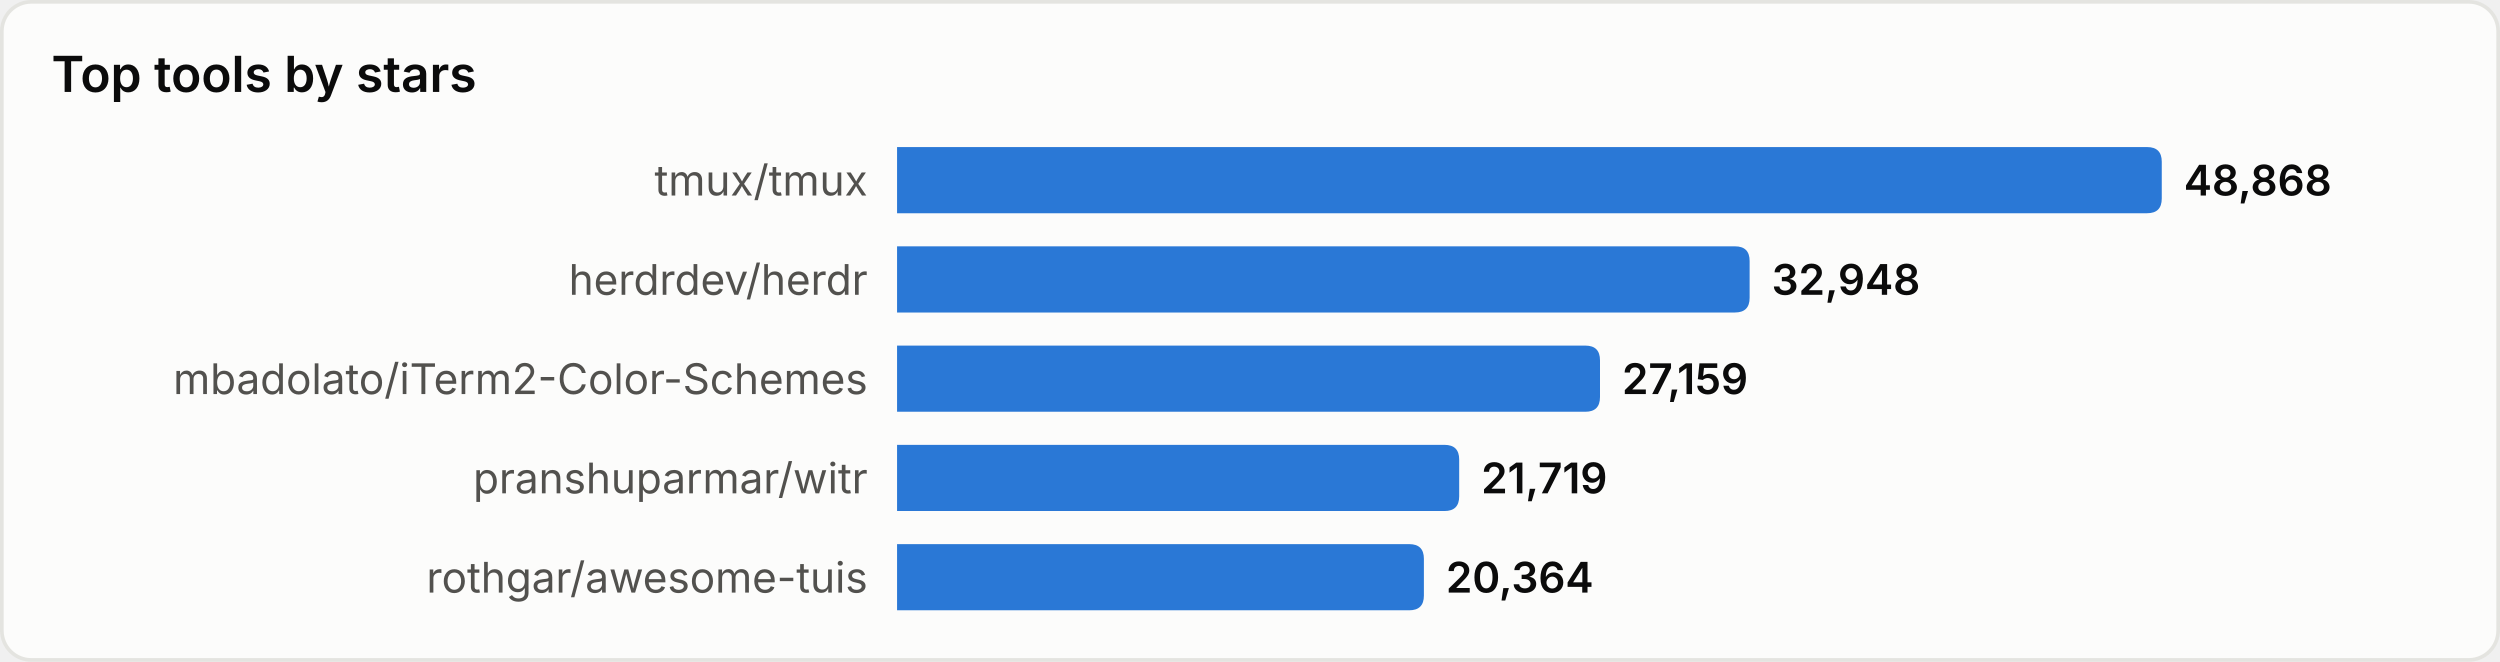
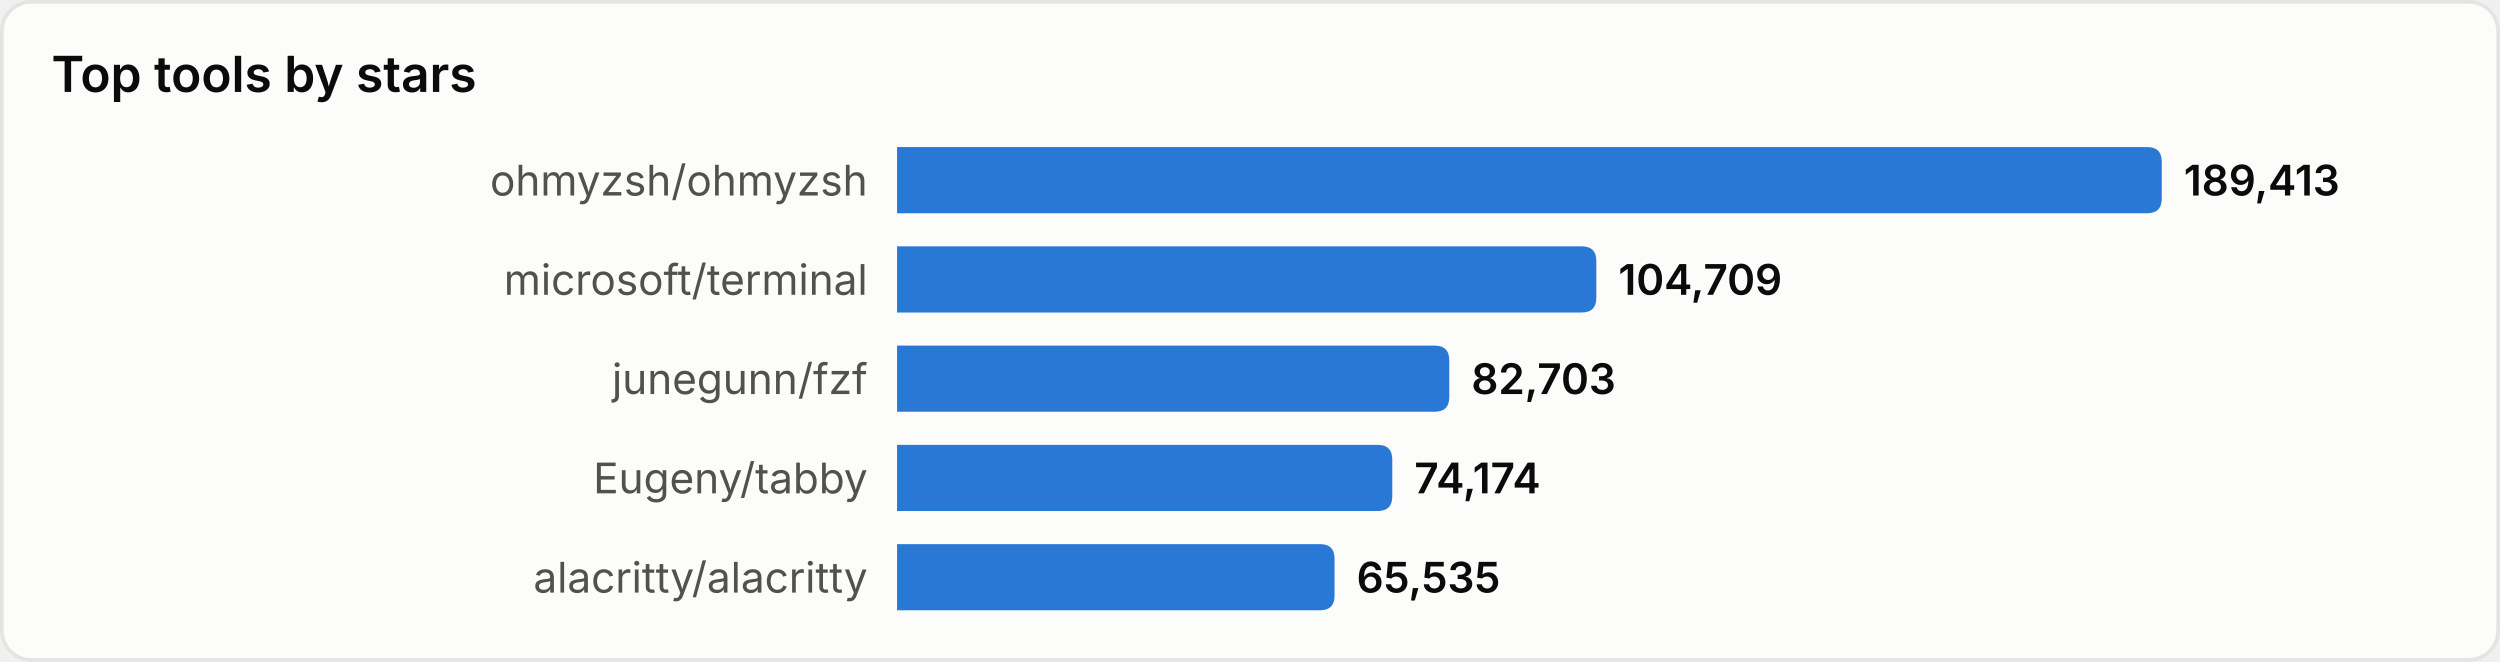
<svg xmlns="http://www.w3.org/2000/svg" width="680" height="180" viewBox="0 0 680 180" role="img" aria-label="Top tools by stars">
  <style>
text{font-family:system-ui,-apple-system,'Segoe UI',sans-serif}
.srf{fill:#fcfcfb;stroke:#e4e4e0}.ttl{fill:#0b0b0b;font-size:13.5px;font-weight:600}
.lbl{fill:#52514e;font-size:11.5px}.val{fill:#0b0b0b;font-size:11.5px;font-weight:600}
.bar{fill:#2a78d6}
@media(prefers-color-scheme:dark){
.srf{fill:#1a1a19;stroke:#33332f}.ttl{fill:#ffffff}
.lbl{fill:#c3c2b7}.val{fill:#ffffff}.bar{fill:#3987e5}
}
</style>
  <rect x="0.5" y="0.5" width="679" height="179" rx="8" class="srf" />
  <text x="14" y="25" class="ttl">Top tools by stars</text>
-   <text x="236" y="49.0" class="lbl" text-anchor="end" dominant-baseline="central">tmux/tmux</text>
+   <text x="236" y="49.0" class="lbl" text-anchor="end" dominant-baseline="central">ohmyzsh/ohmyzsh</text>
  <path d="M244,40 h340.0 q4,0 4,4 v10 q0,4 -4,4 h-340.0 z" class="bar" />
-   <text x="594.0" y="49.0" class="val" dominant-baseline="central">48,868</text>
-   <text x="236" y="76.0" class="lbl" text-anchor="end" dominant-baseline="central">herdrdev/herdr</text>
-   <path d="M244,67 h227.9 q4,0 4,4 v10 q0,4 -4,4 h-227.9 z" class="bar" />
-   <text x="481.9" y="76.0" class="val" dominant-baseline="central">32,948</text>
-   <text x="236" y="103.0" class="lbl" text-anchor="end" dominant-baseline="central">mbadolato/iTerm2-Color-Schemes</text>
-   <path d="M244,94 h187.2 q4,0 4,4 v10 q0,4 -4,4 h-187.2 z" class="bar" />
-   <text x="441.2" y="103.0" class="val" dominant-baseline="central">27,159</text>
-   <text x="236" y="130.0" class="lbl" text-anchor="end" dominant-baseline="central">pranshuparmar/witr</text>
-   <path d="M244,121 h148.9 q4,0 4,4 v10 q0,4 -4,4 h-148.9 z" class="bar" />
-   <text x="402.9" y="130.0" class="val" dominant-baseline="central">21,719</text>
-   <text x="236" y="157.0" class="lbl" text-anchor="end" dominant-baseline="central">rothgar/awesome-tuis</text>
-   <path d="M244,148 h139.3 q4,0 4,4 v10 q0,4 -4,4 h-139.3 z" class="bar" />
-   <text x="393.3" y="157.0" class="val" dominant-baseline="central">20,364</text>
+   <text x="594.0" y="49.0" class="val" dominant-baseline="central">189,413</text>
+   <text x="236" y="76.0" class="lbl" text-anchor="end" dominant-baseline="central">microsoft/terminal</text>
+   <path d="M244,67 h186.2 q4,0 4,4 v10 q0,4 -4,4 h-186.2 z" class="bar" />
+   <text x="440.2" y="76.0" class="val" dominant-baseline="central">104,709</text>
+   <text x="236" y="103.0" class="lbl" text-anchor="end" dominant-baseline="central">junegunn/fzf</text>
+   <path d="M244,94 h146.2 q4,0 4,4 v10 q0,4 -4,4 h-146.2 z" class="bar" />
+   <text x="400.2" y="103.0" class="val" dominant-baseline="central">82,703</text>
+   <text x="236" y="130.0" class="lbl" text-anchor="end" dominant-baseline="central">Eugeny/tabby</text>
+   <path d="M244,121 h130.7 q4,0 4,4 v10 q0,4 -4,4 h-130.7 z" class="bar" />
+   <text x="384.7" y="130.0" class="val" dominant-baseline="central">74,174</text>
+   <text x="236" y="157.0" class="lbl" text-anchor="end" dominant-baseline="central">alacritty/alacritty</text>
+   <path d="M244,148 h115.0 q4,0 4,4 v10 q0,4 -4,4 h-115.0 z" class="bar" />
+   <text x="369.0" y="157.0" class="val" dominant-baseline="central">65,535</text>
</svg>
